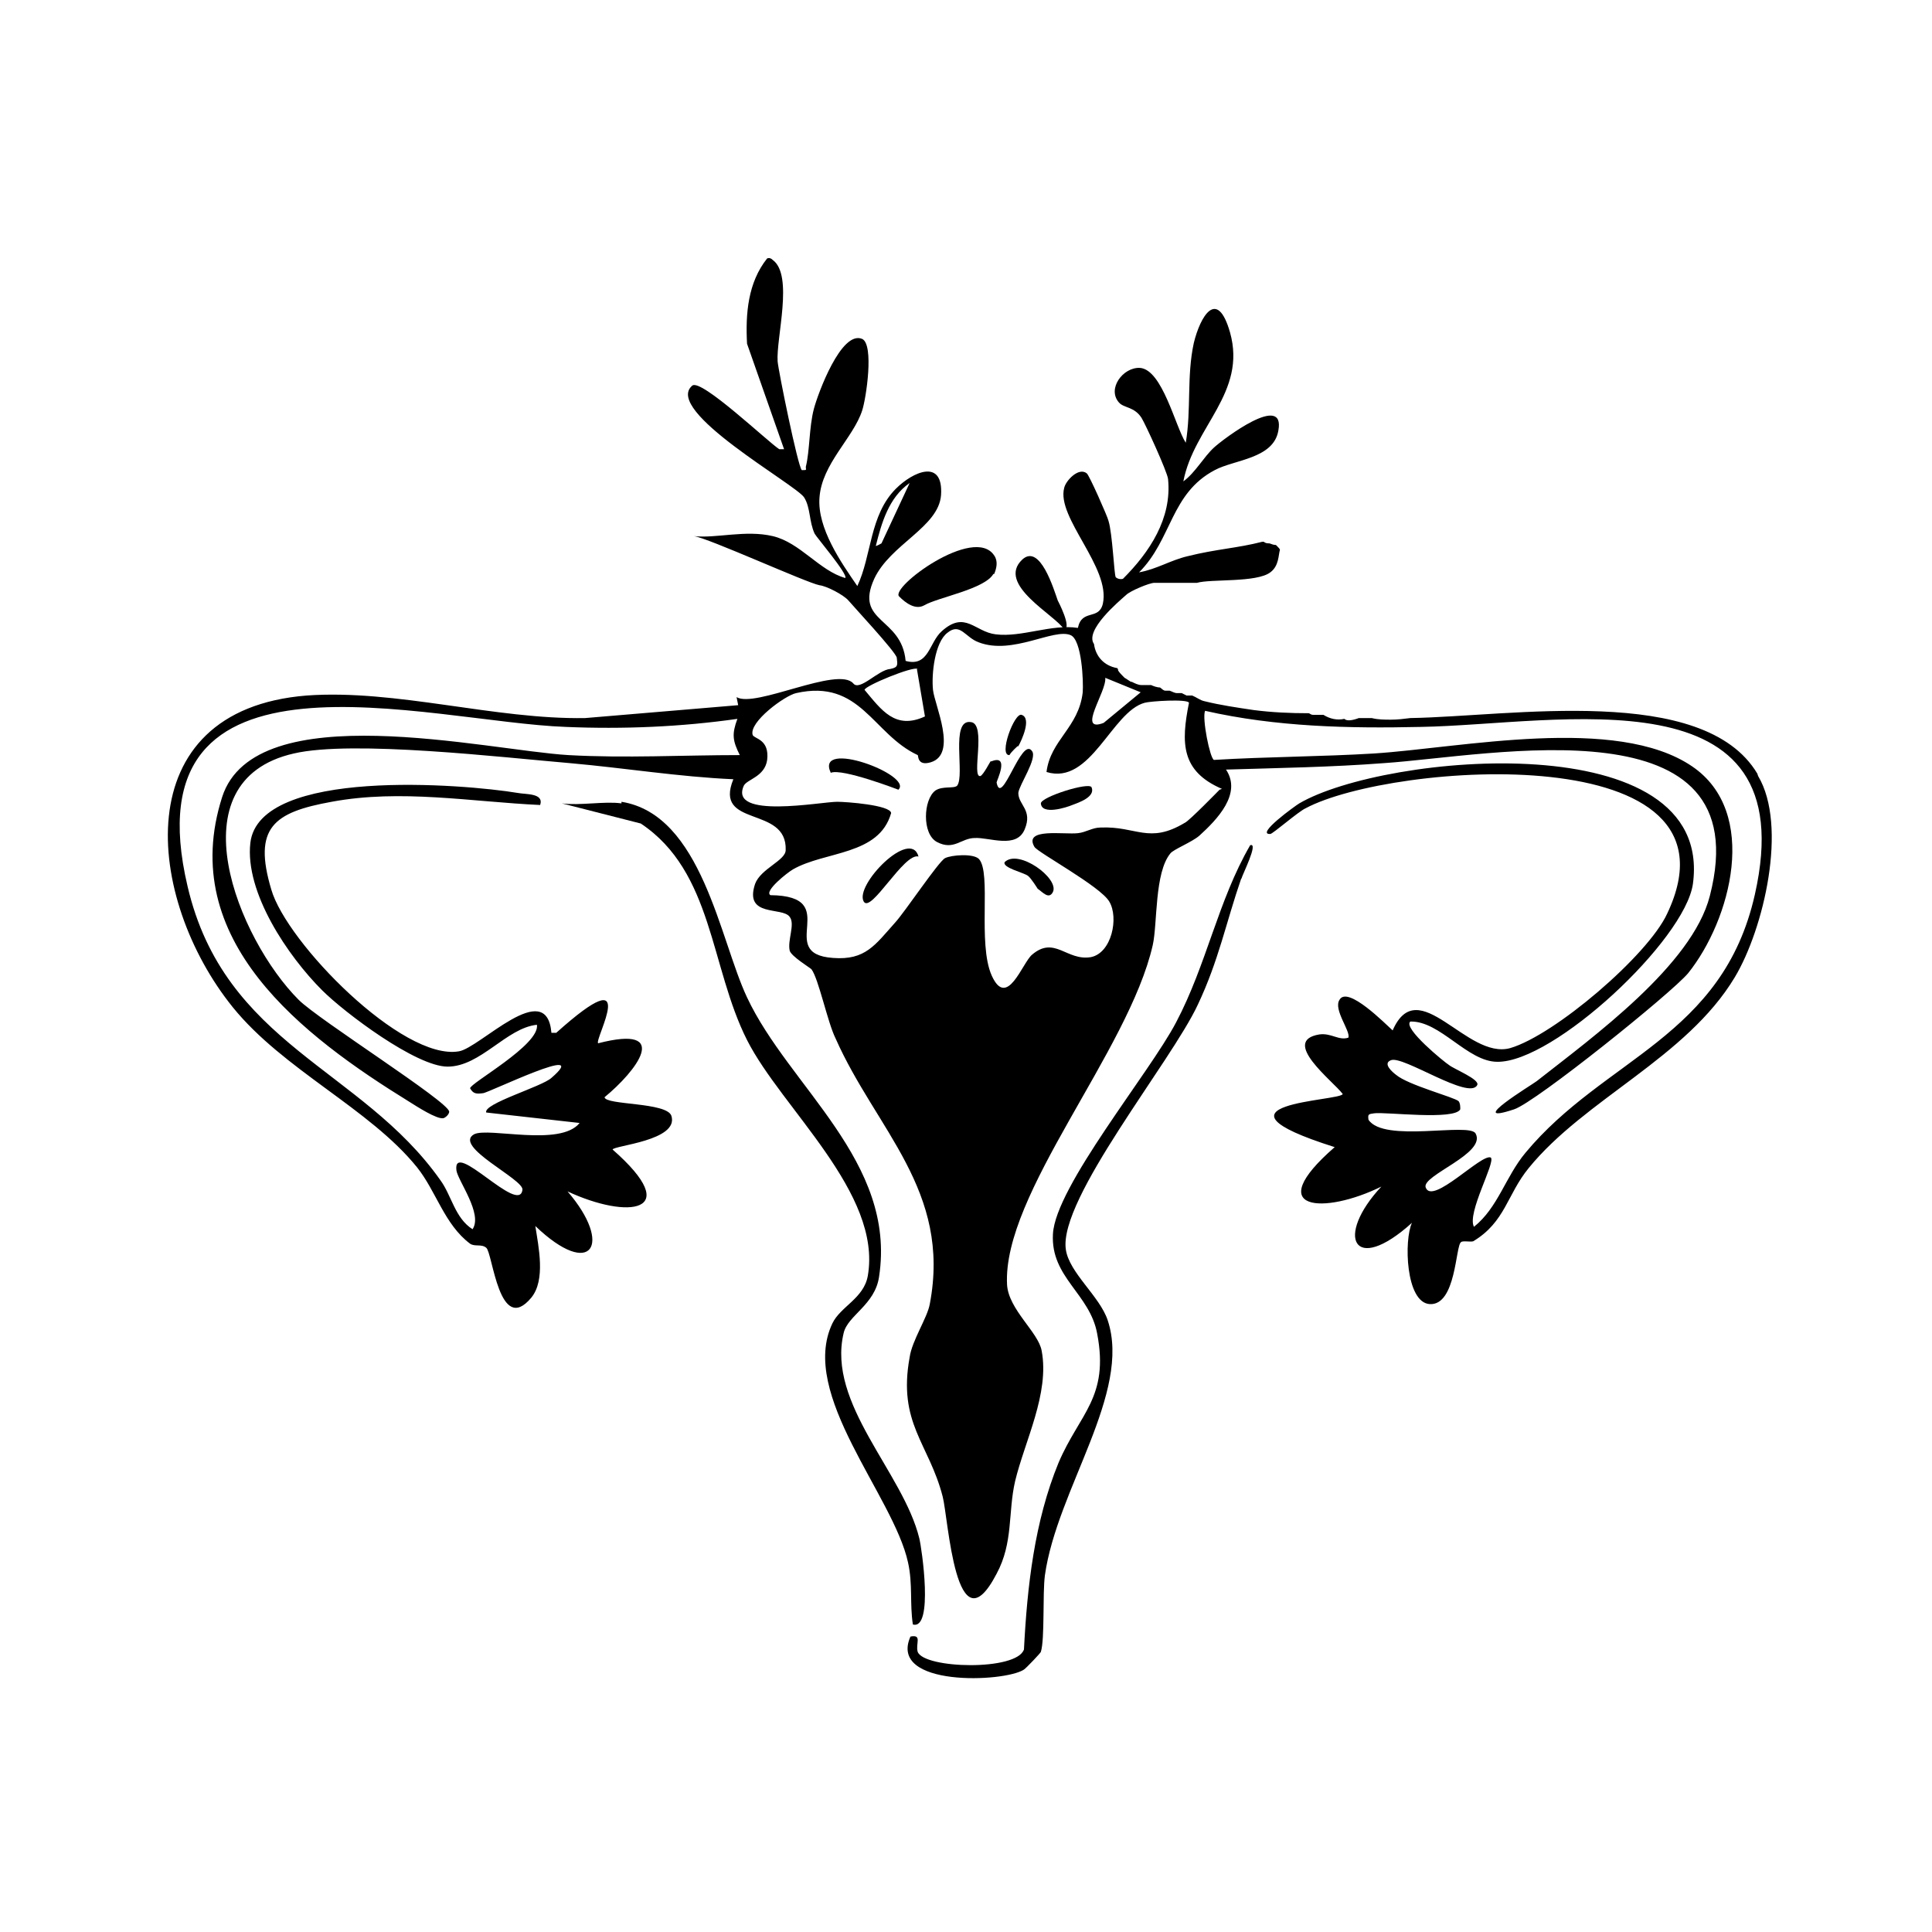
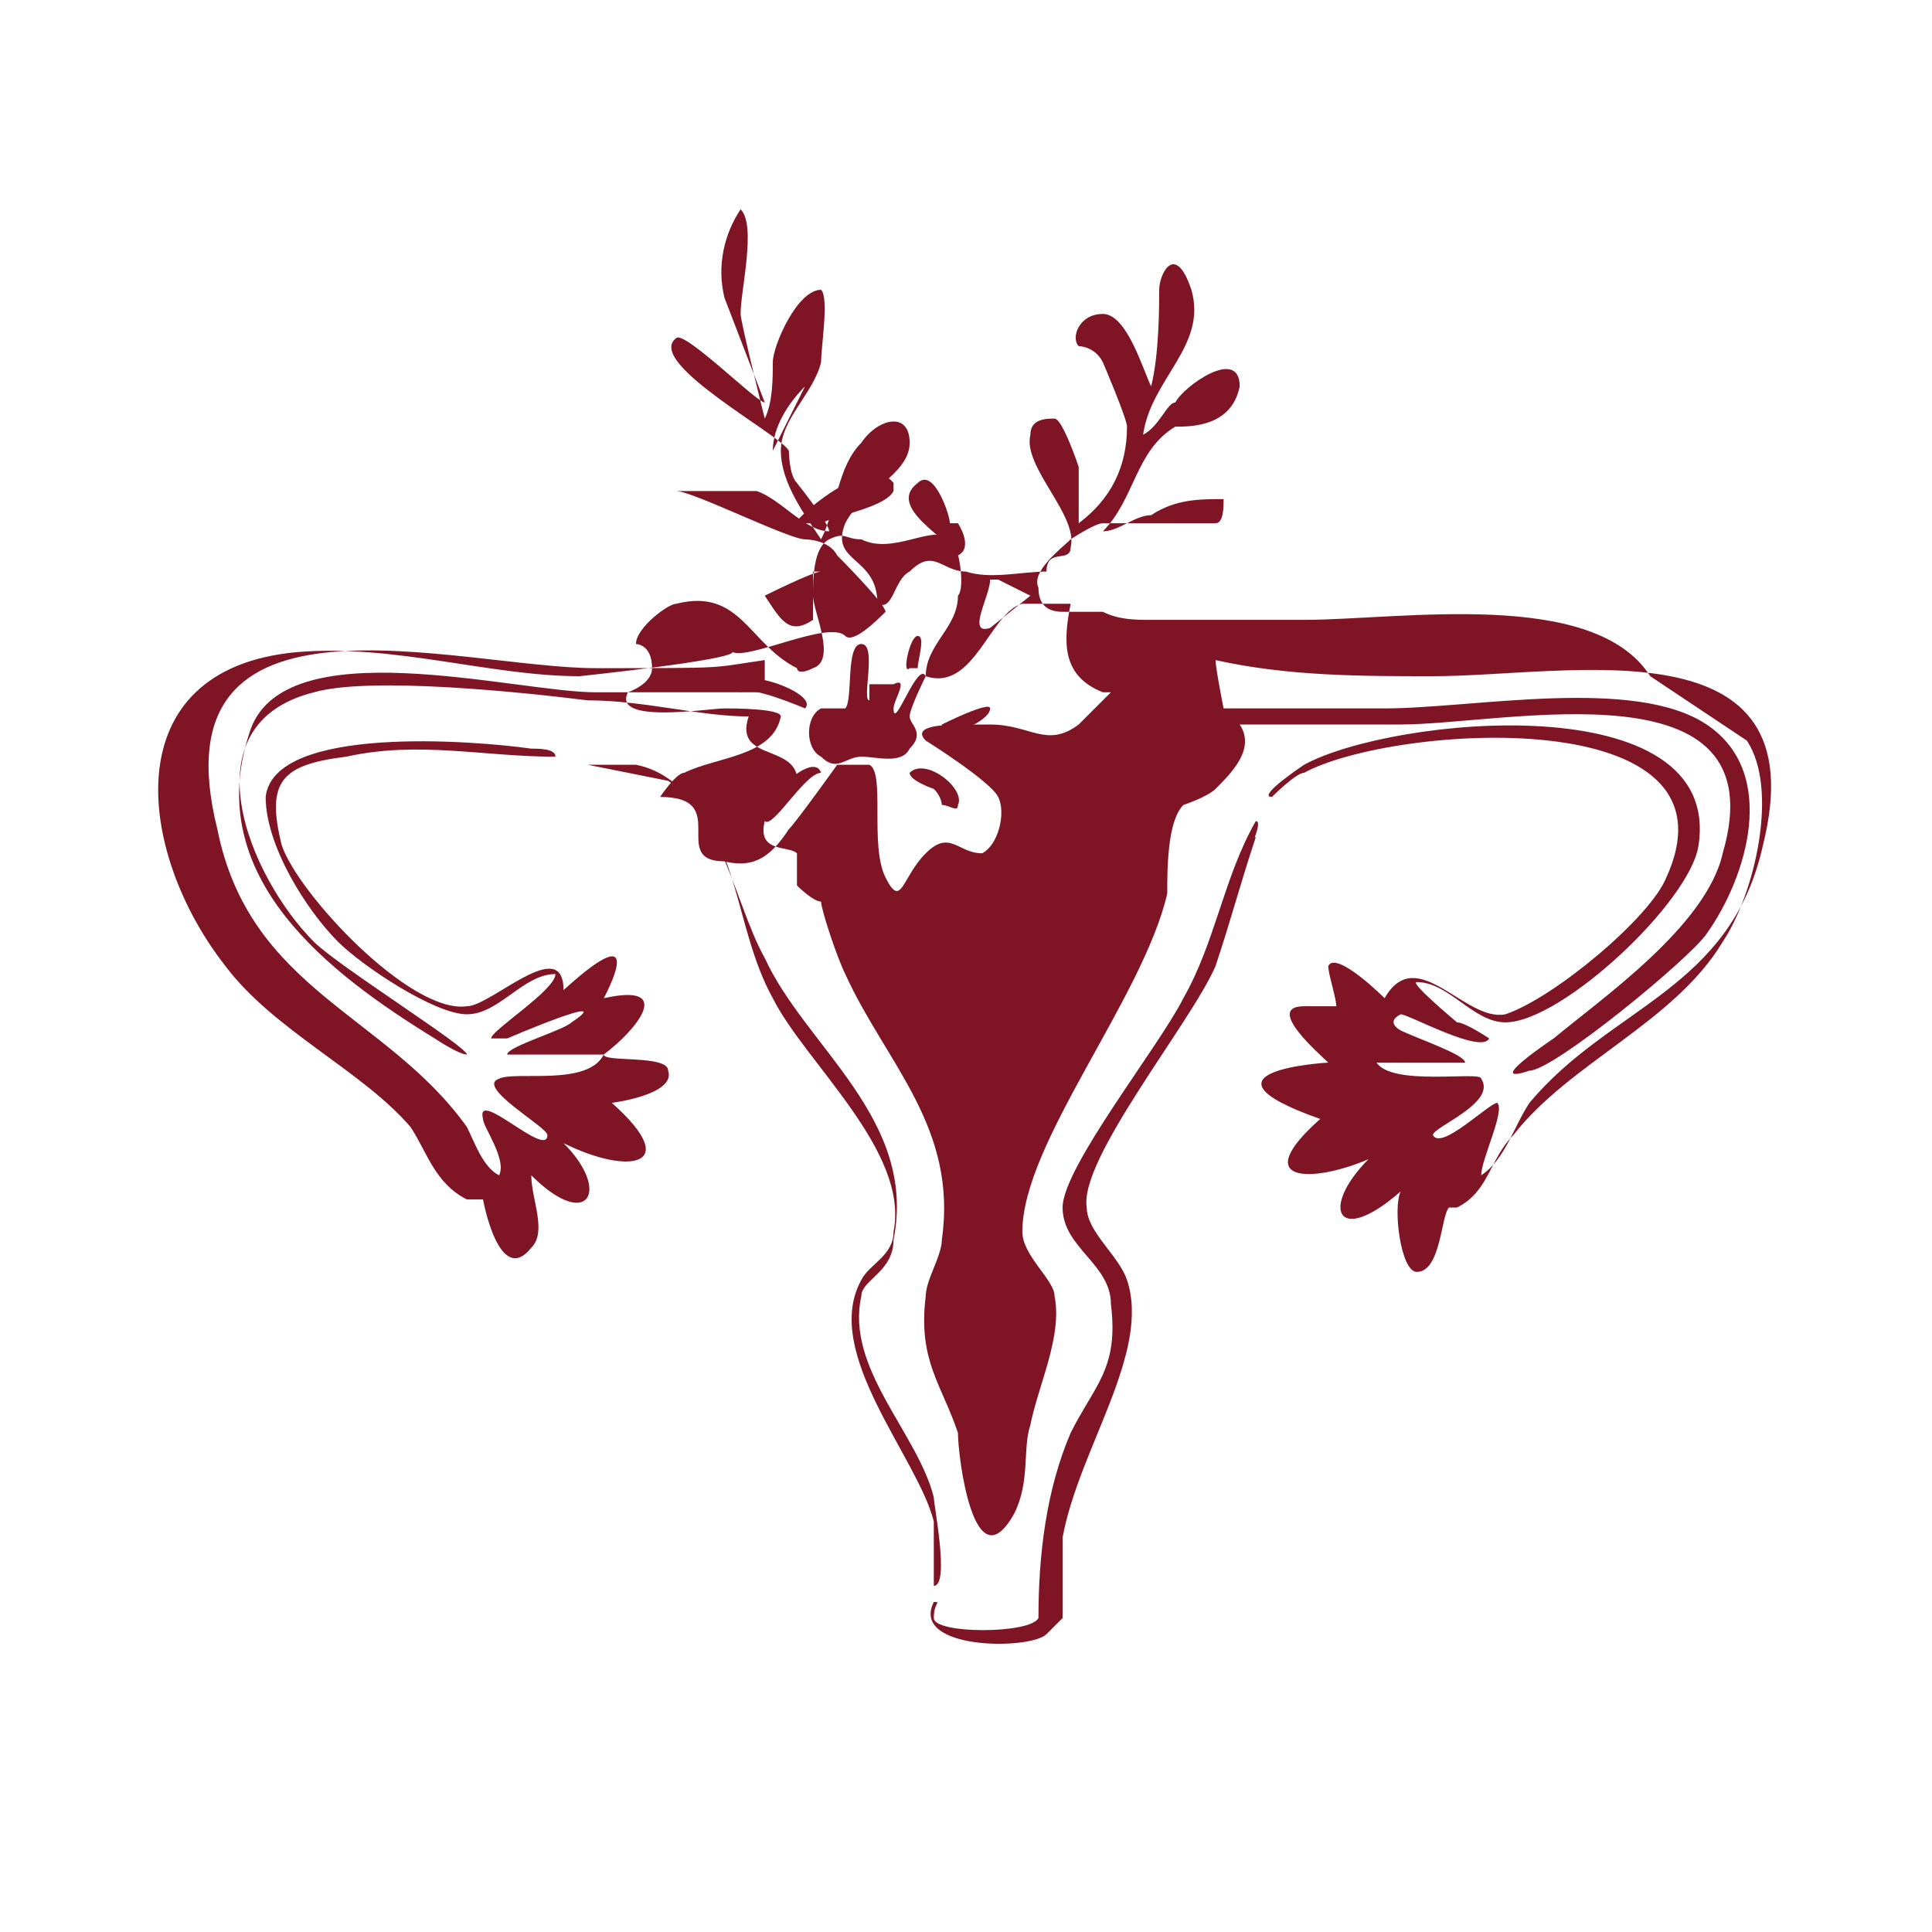
- <svg xmlns="http://www.w3.org/2000/svg" id="Layer_1" viewBox="0 0 24 24">
-   <path d="M12.34,7.13c-.11.19-.69.29-.86.39-.11.06-.23-.03-.31-.11-.12-.11.93-.89,1.18-.51.05.07.03.16,0,.23Z" />
-   <path d="M13.14,7.46s.18.34.08.36c-.11-.18-.85-.56-.52-.87.22-.2.39.37.44.51Z" />
-   <path d="M12.31,9.46c.24-.1.07.24.07.26.06.32.31-.58.44-.39.07.09-.16.42-.17.52,0,.15.18.21.08.45-.1.25-.44.1-.62.11-.17,0-.26.16-.47.05-.19-.1-.17-.53-.02-.64.09-.06.23-.02.27-.06.1-.13-.09-.83.17-.79.2.02,0,.7.12.67.04-.02.12-.18.13-.19Z" />
-   <path d="M11.41,10.64c-.18-.05-.59.71-.68.56-.12-.2.58-.92.68-.56Z" />
-   <path d="M11.16,9.81s-.7-.27-.84-.21c-.2-.43,1.03.03.84.21Z" />
-   <path d="M13.32,10c-.07.03-.38.13-.39-.02,0-.08.6-.27.63-.2.05.12-.16.19-.24.22Z" />
-   <path d="M12.89,11.04s-.08-.13-.12-.16c-.05-.04-.32-.1-.29-.17.17-.17.68.2.6.37-.05.1-.13,0-.19-.04Z" />
-   <path d="M21.83,9.61c-.67-1.12-3.06-.71-4.31-.69-.08.01-.16.02-.24.02-.08,0-.16,0-.24-.02-.03,0-.05,0-.08,0,0,0-.03,0-.04,0-.01,0-.03,0-.04,0-.08.03-.15.04-.18.01-.09.02-.18,0-.26-.05-.04,0-.08,0-.13,0-.02,0-.03-.01-.05-.02-.23,0-.46-.01-.69-.04-.2-.03-.41-.06-.61-.11-.05-.01-.1-.05-.15-.07h-.07s-.06-.03-.06-.03c-.02,0-.04,0-.06,0-.03,0-.06-.02-.09-.03,0,0,0,0,0,0-.02,0-.03,0-.05,0-.03,0-.04-.02-.07-.04-.04,0-.09-.02-.11-.03-.04,0-.08,0-.12,0-.04,0-.08-.02-.12-.04,0,0,0,0-.01,0,0,0,0,0,0,0-.02-.01-.06-.04-.08-.05,0,0,0,0-.01-.01-.03-.03-.05-.05-.07-.08,0,0,0-.02-.01-.03-.17-.03-.27-.15-.29-.3-.12-.17.31-.53.4-.61.05-.05.29-.15.35-.15h.53c.17-.05.74,0,.91-.13.11-.08.1-.22.12-.28,0-.01-.02-.03-.03-.04,0,0-.01-.01-.02-.02-.03,0-.05-.01-.08-.02-.02,0-.05,0-.07-.02,0,0-.01,0-.02,0-.31.08-.57.09-.93.18-.21.05-.38.16-.6.2.41-.41.39-.98.94-1.27.24-.13.73-.14.79-.49.09-.48-.68.1-.8.21-.13.12-.23.31-.38.42.13-.68.79-1.1.58-1.85-.16-.56-.37-.2-.45.13-.09.41-.03.83-.1,1.24-.13-.2-.29-.91-.57-.93-.21-.01-.41.26-.26.43.06.07.19.05.28.19.05.08.32.67.33.76.05.49-.23.91-.56,1.24-.03.01-.07,0-.09-.02-.02-.03-.04-.54-.09-.7-.01-.05-.24-.57-.27-.59-.1-.08-.26.09-.28.18-.1.37.58.99.48,1.44-.05.21-.26.06-.31.3-.33-.05-.7.12-1.02.08-.26-.03-.38-.3-.67-.04-.16.14-.16.45-.45.37-.05-.55-.64-.47-.39-1.02.2-.43.8-.64.83-1.04.03-.46-.35-.29-.56-.08-.33.33-.3.83-.48,1.21-.2-.29-.5-.72-.47-1.1.03-.42.42-.74.53-1.08.05-.15.15-.82,0-.89-.26-.11-.55.68-.6.87-.06.23-.05.52-.1.72,0,.04.02.04-.05.04-.05-.05-.29-1.23-.3-1.35-.02-.29.2-1.07-.06-1.26-.02-.02-.04-.03-.07-.02-.24.3-.27.69-.25,1.06l.46,1.31h-.06c-.14-.09-.97-.88-1.08-.79-.37.31,1.29,1.23,1.39,1.39.08.13.06.3.13.45.02.04.42.51.38.55-.32-.09-.56-.44-.9-.52-.34-.08-.7.03-.98,0,.17.02,1.4.58,1.56.61.09.01.3.12.36.19.04.05.59.64.6.71.01.09.02.12-.08.14-.15.01-.38.28-.46.18-.19-.22-1.22.31-1.45.17l.02.1-1.9.16c-1.12.02-2.35-.36-3.46-.28-2.26.18-2,2.53-.92,3.87.63.78,1.7,1.26,2.29,1.99.24.3.34.71.66.95.06.04.14,0,.2.05.08.06.16,1.1.56.62.18-.22.09-.63.05-.89.7.67.97.23.4-.43.75.35,1.46.27.56-.52.01-.05.83-.11.73-.42-.06-.17-.82-.13-.83-.23.39-.32.85-.91-.08-.67-.05-.05.55-1.09-.52-.13h-.06c-.06-.7-.89.19-1.15.23-.7.12-2.14-1.35-2.33-2.01-.23-.77.03-.96.75-1.09.86-.16,1.73,0,2.59.04.05-.15-.18-.13-.28-.15-.66-.11-3.21-.32-3.32.62-.07.62.47,1.41.89,1.83.28.28,1.17.95,1.56.95.41,0,.73-.48,1.11-.52.04.25-.84.73-.83.79.04.07.08.07.16.06.06,0,1.37-.64.85-.19-.12.11-.85.32-.81.43l1.16.13c-.24.3-1.13.05-1.31.14-.27.15.62.56.6.69-.04.32-.87-.64-.82-.24.02.13.33.54.2.73-.22-.14-.26-.42-.4-.61-.98-1.39-2.68-1.68-3.14-3.65-.75-3.18,3-2.04,4.7-1.98.71.03,1.43,0,2.13-.1-.07.19-.06.27.03.45-.71,0-1.42.04-2.13,0-1.01-.06-3.89-.75-4.3.52-.57,1.78,1,2.97,2.33,3.79.08.05.34.22.42.2.03-.01.07-.05.07-.08,0-.12-1.62-1.14-1.87-1.39-.75-.75-1.56-2.72-.06-3.06.73-.17,2.6.05,3.43.12.68.06,1.35.17,2.03.2-.25.61.67.32.65.88,0,.13-.31.23-.38.42-.14.42.34.28.43.41.07.09-.03.29,0,.42.02.07.25.21.27.23.09.12.2.66.3.86.5,1.13,1.44,1.89,1.17,3.3-.03.17-.22.45-.25.66-.15.82.24,1.07.41,1.73.07.26.16,1.94.67.96.21-.39.14-.76.23-1.15.12-.5.43-1.09.33-1.62-.04-.23-.41-.51-.43-.82-.06-1.13,1.51-2.9,1.81-4.22.06-.27.02-.9.22-1.14.04-.05.27-.14.36-.22.22-.2.53-.52.33-.82.65-.02,1.31-.03,1.96-.08,1.34-.09,4.68-.79,4.05,1.65-.22.86-1.45,1.75-2.15,2.3-.05.04-.91.56-.28.35.27-.09,1.95-1.44,2.16-1.69.53-.66.89-2,.05-2.57-.94-.64-2.87-.23-3.95-.16-.66.04-1.33.04-1.99.08-.05-.02-.15-.52-.11-.61.88.2,1.78.22,2.68.2,1.72-.03,4.78-.72,4.15,2.08-.4,1.78-1.87,2.03-2.85,3.21-.25.3-.34.68-.64.92-.09-.17.27-.8.21-.86-.11-.06-.73.6-.81.37-.05-.15.76-.42.62-.67-.08-.14-1.14.12-1.33-.17-.01-.07,0-.07.07-.08.14-.02,1,.09,1.07-.05,0-.04,0-.07-.02-.1-.05-.05-.63-.2-.78-.33-.04-.03-.17-.14-.06-.18.15-.06.97.5,1.07.31.04-.07-.29-.2-.35-.25-.05-.03-.58-.46-.48-.54.37-.01.71.5,1.08.5.7.01,2.33-1.51,2.43-2.21.27-2-3.83-1.62-4.89-1-.05.03-.55.39-.36.38.03,0,.35-.28.44-.32,1.07-.57,5.54-.9,4.49,1.31-.24.52-1.4,1.51-1.95,1.67-.54.15-1.14-.95-1.46-.22-.09-.08-.56-.56-.66-.38-.08.12.14.39.11.47-.12.04-.21-.06-.36-.04-.49.08.17.58.29.74-.02.09-1.84.11-.1.66-.92.8-.13.84.58.49-.58.62-.35,1.11.38.45-.1.21-.08.99.22,1.01.33.02.32-.73.39-.77.02-.02.11,0,.15-.01.4-.24.42-.58.69-.91.7-.86,1.96-1.37,2.56-2.37.36-.6.66-1.88.29-2.5ZM11.3,6l-.35.75s-.07.04-.07.03c.07-.28.16-.6.42-.78ZM13.73,8.42l.44.18-.46.38c-.34.13.04-.39.02-.56ZM11.39,8.31l.1.59c-.37.17-.54-.08-.75-.33,0-.05.61-.3.66-.26ZM15.15,9.81s-.38.39-.43.41c-.45.27-.6.04-1.05.06-.1,0-.18.06-.28.07-.17.02-.68-.07-.54.17.04.07.82.49.93.68.12.2.03.64-.23.69-.3.05-.45-.27-.73-.03-.12.1-.31.68-.5.26-.18-.4,0-1.28-.16-1.45-.07-.07-.34-.05-.42-.01-.08.04-.5.67-.62.8-.25.28-.37.47-.77.44-.74-.05.14-.77-.78-.78-.08-.05.21-.28.28-.32.4-.23,1.07-.17,1.22-.7-.01-.1-.56-.14-.67-.14-.2,0-1.35.22-1.16-.2.04-.08.26-.11.29-.32.03-.26-.16-.26-.18-.31-.05-.16.4-.49.54-.52.8-.18.95.51,1.51.77.01,0-.01.14.16.09.34-.1.05-.71.03-.9-.02-.19.02-.59.18-.71.16-.13.22.06.39.12.42.16.93-.18,1.14-.09.14.06.16.58.15.71-.05.44-.4.59-.45.99.55.17.81-.75,1.22-.86.07-.02.53-.05.55,0-.1.5-.1.85.41,1.07Z" />
-   <path d="M12.64,9.27s-.08.07-.1.11c-.14.01.06-.53.15-.5.13.04,0,.32-.04.39Z" />
+ <svg xmlns="http://www.w3.org/2000/svg" id="Layer_1" version="1.1" viewBox="0 0 24 24">
+   <defs>
+     <style>
+       .st0 {
+         fill: #7f1524;
+       }
+     </style>
+   </defs>
+   <path class="st0" d="M11.1,6.1c-.1.2-.7.3-.9.4-.1,0-.2,0-.3,0s.9-.9,1.2-.5v.2h0Z" />
+   <path class="st0" d="M11.9,6.5s.2.3,0,.4c-.1-.2-.9-.6-.5-.9.2-.2.4.4.4.5h.1Z" />
+   <path class="st0" d="M11.1,8.5c.2-.1,0,.2,0,.3,0,.3.3-.6.4-.4,0,0-.2.4-.2.5s.2.2,0,.4c-.1.2-.4.1-.6.1s-.3.2-.5,0c-.2-.1-.2-.5,0-.6h.3c.1-.1,0-.8.2-.8s0,.7.1.7v-.2h.3Z" />
+   <path class="st0" d="M10.2,9.6c-.2,0-.6.7-.7.6-.1-.2.6-.9.7-.6Z" />
+   <path class="st0" d="M10,8.8s-.7-.3-.8-.2c-.2-.4,1,0,.8.2Z" />
+   <path class="st0" d="M12.1,9s-.4.1-.4,0c0,0,.6-.3.6-.2s-.2.2-.2.2Z" />
+   <path class="st0" d="M11.7,10s0-.1-.1-.2c0,0-.3-.1-.3-.2.2-.2.7.2.6.4,0,.1-.1,0-.2,0Z" />
+   <path class="st0" d="M20.5,8.4c-.7-1.1-3.1-.7-4.3-.7h-1.9c-.2,0-.4,0-.6-.1h-.5c-.2,0-.3-.1-.3-.3-.1-.2.3-.5.4-.6,0,0,.3-.2.4-.2h.5c.2,0,.7,0,.9,0,.1,0,.1-.2.1-.3h0c-.3,0-.6,0-.9.2-.2,0-.4.2-.6.2.4-.4.4-1,.9-1.3.2,0,.7,0,.8-.5,0-.5-.7,0-.8.2-.1,0-.2.3-.4.4.1-.7.8-1.1.6-1.8-.2-.6-.4-.2-.4,0s0,.8-.1,1.2c-.1-.2-.3-.9-.6-.9s-.4.3-.3.4c0,0,.2,0,.3.2,0,0,.3.7.3.8,0,.5-.2.9-.6,1.2h0v-.7s-.2-.6-.3-.6-.3,0-.3.2c-.1.4.6,1,.5,1.4,0,.2-.3,0-.3.3-.3,0-.7.1-1,0-.3,0-.4-.3-.7,0-.2.1-.2.5-.4.4,0-.6-.6-.5-.4-1,.2-.4.8-.6.8-1s-.4-.3-.6,0c-.3.3-.3.8-.5,1.2-.2-.3-.5-.7-.5-1.1s.4-.7.5-1.1c0-.2.1-.8,0-.9-.3,0-.6.7-.6.9s0,.5-.1.7h0s-.3-1.2-.3-1.3c0-.3.2-1.1,0-1.3h0c-.2.3-.3.7-.2,1.1l.5,1.3h0c-.1,0-1-.9-1.1-.8-.4.3,1.3,1.2,1.4,1.4,0,0,0,.3.1.4,0,0,.4.5.4.6-.3,0-.6-.4-.9-.5h-1c.2,0,1.4.6,1.6.6,0,0,.3,0,.4.2,0,0,.6.6.6.7h0c-.1.1-.4.4-.5.3-.2-.2-1.2.3-1.4.2h0c0,.1-1.9.3-1.9.3-1.1,0-2.3-.4-3.5-.3-2.3.2-2,2.5-.9,3.9.6.8,1.7,1.3,2.3,2,.2.3.3.7.7.9h.2s.2,1.1.6.6c.2-.2,0-.6,0-.9.7.7,1,.2.4-.4.8.4,1.5.3.6-.5,0,0,.8-.1.7-.4,0-.2-.8-.1-.8-.2.4-.3.9-.9,0-.7,0,0,.6-1.1-.5-.1h0c0-.7-.9.2-1.2.2-.7.1-2.1-1.4-2.3-2-.2-.8,0-1,.8-1.1.9-.2,1.7,0,2.6,0,0-.1-.2-.1-.3-.1-.7-.1-3.2-.3-3.3.6,0,.6.5,1.4.9,1.8.3.3,1.2.9,1.6.9s.7-.5,1.1-.5c0,.2-.8.7-.8.8h.2s1.4-.6.8-.2c-.1.1-.8.3-.8.4h1.2c-.2.4-1.1.2-1.3.3-.3.1.6.6.6.7,0,.3-.9-.6-.8-.2,0,.1.3.5.2.7-.2-.1-.3-.4-.4-.6-1-1.4-2.7-1.7-3.1-3.7-.8-3.2,3-2,4.7-2s1.4,0,2.1-.1v.4h-2.1c-1,0-3.9-.8-4.3.5-.6,1.8,1,3,2.3,3.8,0,0,.3.2.4.2h0c0-.1-1.6-1.1-1.9-1.4-.8-.8-1.6-2.7,0-3.1.7-.2,2.6,0,3.4.1.7,0,1.4.2,2,.2-.2.6.7.3.6.9,0,.1-.3.2-.4.4-.1.4.3.3.4.4v.4s.2.2.3.2c0,.1.2.7.3.9.5,1.1,1.4,1.9,1.2,3.3,0,.2-.2.5-.2.7-.1.8.2,1.1.4,1.7,0,.3.2,1.9.7,1,.2-.4.1-.8.2-1.1.1-.5.4-1.1.3-1.6,0-.2-.4-.5-.4-.8,0-1.1,1.5-2.9,1.8-4.2,0-.3,0-.9.2-1.1,0,0,.3-.1.4-.2.2-.2.5-.5.3-.8h2c1.3,0,4.7-.8,4,1.6-.2.9-1.5,1.8-2.1,2.3,0,0-.9.6-.3.4.3,0,2-1.4,2.2-1.7.5-.7.9-2,0-2.6-.9-.6-2.9-.2-4-.2h-2s-.1-.5-.1-.6c.9.2,1.8.2,2.7.2,1.7,0,4.8-.7,4.1,2.1-.4,1.8-1.9,2-2.9,3.2-.2.3-.3.7-.6.9,0-.2.3-.8.2-.9-.1,0-.7.6-.8.4,0-.1.8-.4.6-.7,0-.1-1.1.1-1.3-.2h1.1c0-.1-.6-.3-.8-.4,0,0-.2-.1,0-.2.1,0,1,.5,1.1.3,0,0-.3-.2-.4-.2,0,0-.6-.5-.5-.5.4,0,.7.5,1.1.5.7,0,2.3-1.5,2.4-2.2.3-2-3.8-1.6-4.9-1,0,0-.6.4-.4.4,0,0,.3-.3.4-.3,1.1-.6,5.5-.9,4.5,1.3-.2.5-1.4,1.5-2,1.7-.5.1-1.1-.9-1.5-.2,0,0-.6-.6-.7-.4,0,.1.1.4.1.5h-.4c-.5,0,.2.6.3.7,0,0-1.8.1-.1.7-.9.8-.1.8.6.5-.6.6-.4,1.1.4.4-.1.2,0,1,.2,1,.3,0,.3-.7.4-.8h.1c.4-.2.4-.6.7-.9.7-.9,2-1.4,2.6-2.4.4-.6.7-1.9.3-2.5h0l-1.2-.8ZM10,4.8l-.4.8h0c0-.3.2-.6.4-.8ZM12.4,7.2l.4.2-.5.4c-.3.1,0-.4,0-.6h.1ZM10.1,7.1v.6c-.3.2-.4,0-.6-.3,0,0,.6-.3.7-.3h0ZM13.8,8.6l-.4.4c-.4.3-.6,0-1.1,0h-.3c-.2,0-.7,0-.5.2,0,0,.8.5.9.7.1.2,0,.6-.2.7-.3,0-.4-.3-.7,0s-.3.7-.5.3,0-1.3-.2-1.4h-.4c0,0-.5.7-.6.8-.2.3-.4.5-.8.4-.7,0,.1-.8-.8-.8,0,0,.2-.3.3-.3.4-.2,1.1-.2,1.2-.7,0-.1-.6-.1-.7-.1-.2,0-1.4.2-1.2-.2,0,0,.3-.1.3-.3,0-.3-.2-.3-.2-.3,0-.2.4-.5.5-.5.8-.2.9.5,1.5.8,0,0,0,.1.2,0,.3-.1,0-.7,0-.9s0-.6.2-.7.2,0,.4,0c.4.2.9-.2,1.1,0,.1,0,.2.6.1.7,0,.4-.4.6-.4,1,.6.2.8-.8,1.2-.9h.6c-.1.5-.1.9.4,1.1h0Z" />
+   <path class="st0" d="M11.4,8.3h-.1c-.1.1,0-.4.1-.4s0,.3,0,.4h0Z" />
  <g>
-     <path d="M7.72,9.96c1,.16,1.22,1.71,1.56,2.43.52,1.11,1.86,2.04,1.64,3.47-.05.35-.39.48-.44.7-.21.88.74,1.73.94,2.55.03.12.18,1.14-.08,1.07-.04-.26,0-.5-.06-.77-.18-.83-1.36-2.09-.94-2.97.1-.21.39-.31.44-.59.18-1.03-1.07-2.08-1.5-2.93-.46-.91-.42-2.09-1.32-2.69l-.98-.25c.23.03.53-.03.74,0Z" />
-     <path d="M15.42,10.91c-.19.55-.28,1.02-.54,1.57-.33.71-1.73,2.41-1.64,3.04.04.29.42.58.52.88.3.9-.63,2.1-.78,3.17-.03.23,0,.79-.05.95,0,.01-.18.2-.21.22-.24.16-1.69.22-1.41-.41.15-.03.06.09.09.19.08.21,1.23.24,1.32-.03.04-.78.13-1.59.43-2.32.26-.61.63-.81.48-1.6-.09-.5-.58-.7-.55-1.24.03-.59,1.2-2,1.53-2.63.38-.72.52-1.51.92-2.2.11-.04-.1.37-.11.42Z" />
+     <path class="st0" d="M7.9,9.5c1,.2,1.2,1.7,1.6,2.4.5,1.1,1.9,2,1.6,3.5,0,.4-.4.5-.4.7-.2.9.7,1.7.9,2.5,0,.1.2,1.1,0,1.1v-.8c-.2-.8-1.4-2.1-.9-3,.1-.2.4-.3.4-.6.2-1-1.1-2.1-1.5-2.9-.5-.9-.4-2.1-1.3-2.7l-1-.2h.7-.1Z" />
+     <path class="st0" d="M15.6,10.4c-.2.6-.3,1-.5,1.6-.3.7-1.7,2.4-1.6,3,0,.3.4.6.5.9.3.9-.6,2.1-.8,3.2v1l-.2.2c-.2.2-1.7.2-1.4-.4.1,0,0,0,0,.2s1.2.2,1.3,0c0-.8.1-1.6.4-2.3.3-.6.6-.8.5-1.6,0-.5-.6-.7-.6-1.2s1.2-2,1.5-2.6c.4-.7.5-1.5.9-2.2.1,0-.1.4-.1.4h0v-.2Z" />
  </g>
</svg>
